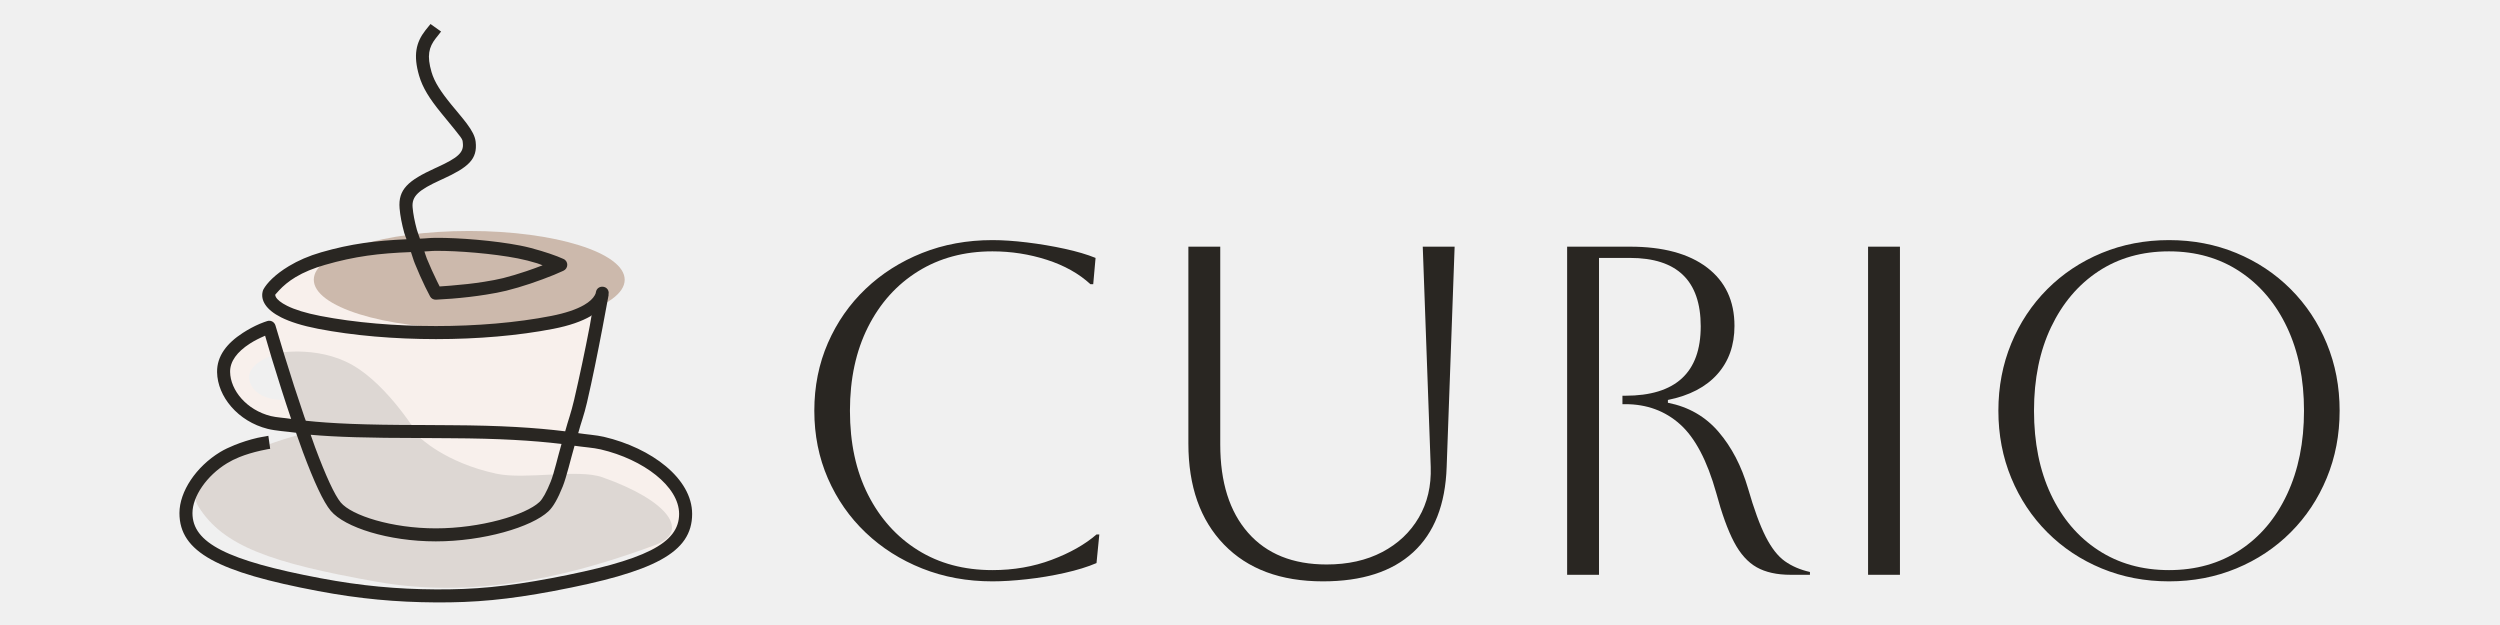
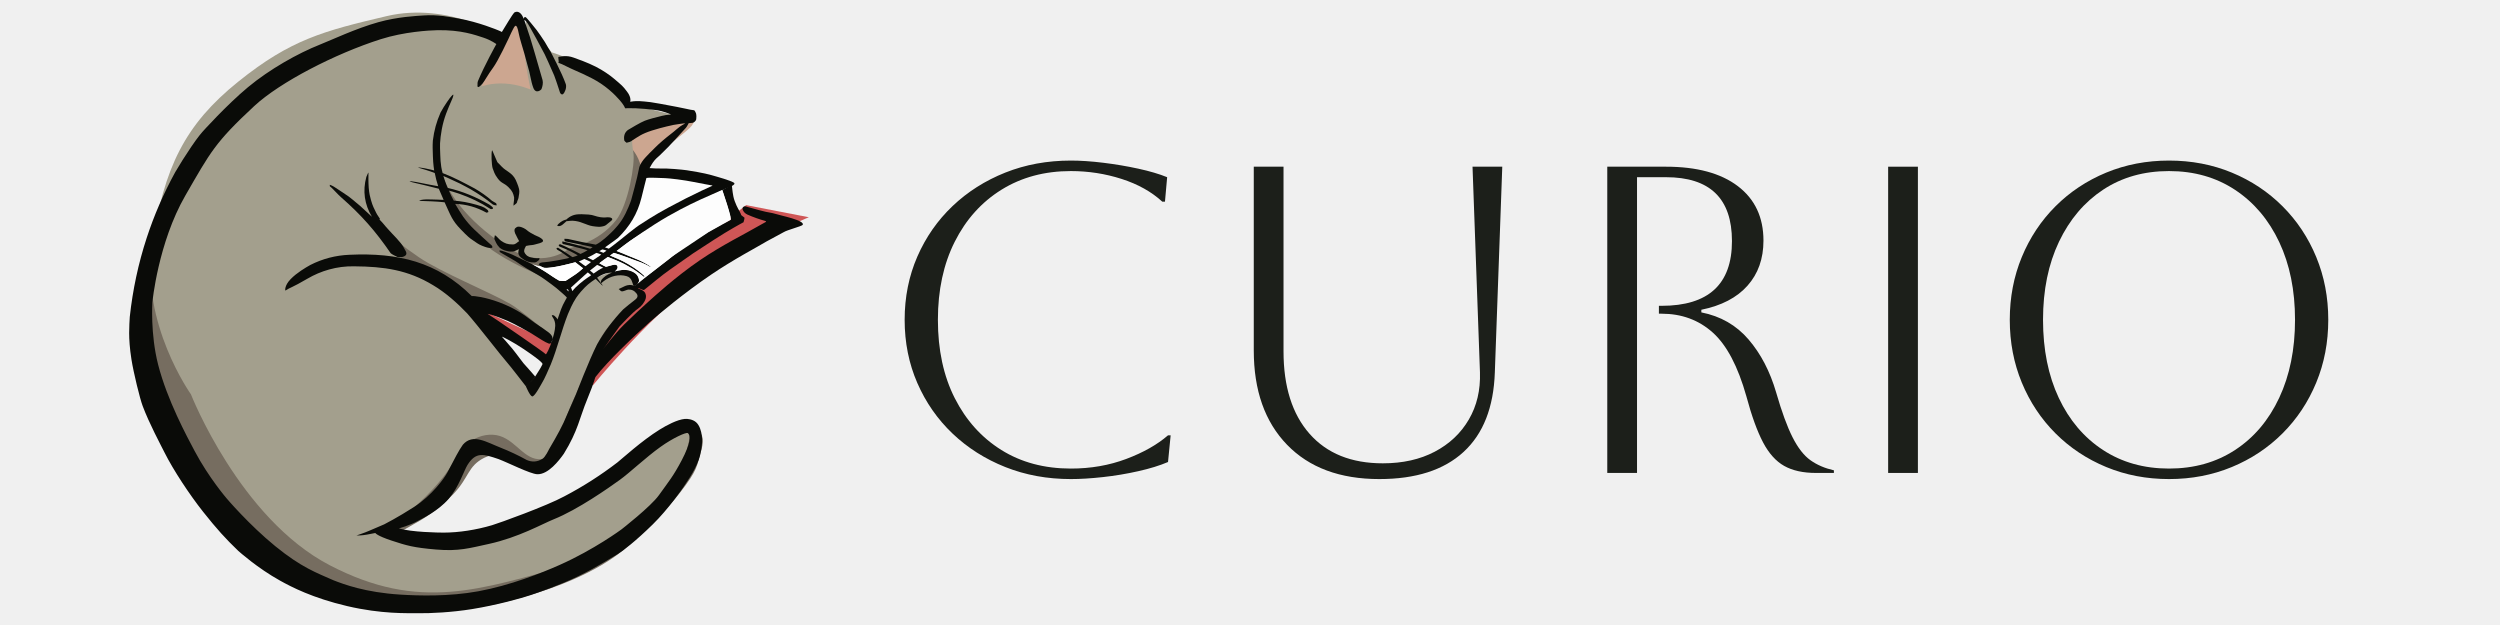
- <svg xmlns="http://www.w3.org/2000/svg" height="100%" stroke-miterlimit="10" style="fill-rule:nonzero;clip-rule:evenodd;stroke-linecap:round;stroke-linejoin:round;" version="1.1" viewBox="0 0 384 96" width="100%" xml:space="preserve">
+ <svg xmlns="http://www.w3.org/2000/svg" height="100%" stroke-miterlimit="10" style="fill-rule:nonzero;clip-rule:evenodd;stroke-linecap:round;stroke-linejoin:round;" version="1.1" viewBox="0 0 4000 1000" width="100%" xml:space="preserve">
  <defs />
  <g id="Layer-1">
-     <path d="M40.935 50.962C40.935 50.962 36.944 51.721 35.492 53.997C34.041 56.272 33.772 57.907 35.128 60.065C36.483 62.224 38.966 63.791 41.457 64.933C43.948 66.074 45.091 64.631 45.091 64.631L44.193 61.428C44.193 61.428 39.441 61.848 38.373 58.661C37.454 55.92 42.043 54.509 42.043 54.509L40.935 50.962Z" fill="#f8f0ec" fill-rule="nonzero" opacity="1" stroke="none" />
-     <path d="M41.649 45.193C40.123 51.489 48.199 68.756 48.199 68.756L82.69 78.208C82.69 78.208 96.726 85.622 101.664 84.293C106.601 82.964 105.274 77.058 102.441 72.891C99.607 68.724 88.245 66.213 88.245 66.213L92.042 48.644L52.455 39.428C52.455 39.428 43.175 38.897 41.649 45.193Z" fill="#f8f0ec" fill-rule="nonzero" opacity="1" stroke="none" />
-     <path d="M48.199 42.966C48.199 38.83 58.889 35.478 72.076 35.478C85.263 35.478 95.953 38.83 95.953 42.966C95.953 47.102 85.263 50.455 72.076 50.455C58.889 50.455 48.199 47.102 48.199 42.966Z" fill="#ccb9ac" fill-rule="nonzero" opacity="1" stroke="none" />
-     <path d="M41.954 54.322L46.54 66.599C46.54 66.599 26.698 71.775 30.485 77.818C34.273 83.862 41.554 86.465 57.908 89.366C74.263 92.268 89.718 87.745 100.622 83.723C106.035 81.727 102.833 76.931 92.512 73.302C88.757 71.982 80.712 73.719 76.258 72.763C68.292 71.054 64.406 67.12 64.406 67.12C64.406 67.12 59.759 59.275 54.146 56.076C48.533 52.877 41.954 54.322 41.954 54.322Z" fill="#ddd7d3" fill-rule="nonzero" opacity="1" stroke="none" />
-     <path d="M66.125 3.688C66.001 3.864 65.378 4.612 65.344 4.656C63.884 6.531 63.46 8.486 64.375 11.625C64.913 13.471 65.966 15.154 67.781 17.375C71.271 21.645 71.009 21.244 71.094 22C71.254 23.437 70.31 24.243 67.156 25.688C66.988 25.765 66.982 25.766 66.812 25.844C62.71 27.724 61.133 29.076 61.375 32C61.471 33.156 61.722 34.415 62.094 35.781C62.178 36.09 62.341 36.434 62.438 36.75C57.686 36.966 53.929 37.427 49.344 38.75C47.43 39.302 45.777 40.031 44.375 40.875C42.23 42.166 40.996 43.494 40.469 44.438C40.398 44.585 40.371 44.67 40.344 44.781C40.019 46.106 40.829 47.568 43.188 48.75C44.547 49.431 46.412 50.028 48.844 50.5C59.736 52.614 74.217 52.62 85.031 50.5C87.46 50.024 89.338 49.361 90.719 48.562C90.798 48.517 90.8 48.453 90.875 48.406C90.745 49.117 90.675 49.604 90.594 50.031C89.853 53.908 89.028 57.791 88.188 61.406C87.703 63.488 87.284 64.51 86.812 66.25C82.221 65.685 76.939 65.348 69.219 65.312C67.971 65.307 66.989 65.283 64.75 65.281C55.727 65.275 50.866 65.041 46.969 64.625C46.896 64.414 46.823 64.246 46.75 64.031C45.7 60.961 44.633 57.667 43.625 54.375C43.272 53.222 42.328 50.053 42.312 50C42.156 49.459 41.599 49.142 41.062 49.312C40.814 49.392 40.4 49.526 39.875 49.75C39.004 50.122 38.132 50.596 37.312 51.125C34.833 52.725 33.307 54.702 33.344 57.156C33.4 60.904 36.545 64.73 41.125 65.875C42.341 66.179 44.054 66.278 45.469 66.469C45.825 67.479 46.191 68.525 46.531 69.438C48.242 74.018 49.667 77.107 50.812 78.469C52.939 80.998 59.647 83.156 66.938 83.156C74.244 83.156 81.667 80.965 84.25 78.531C84.994 77.83 85.699 76.563 86.438 74.719C87.013 73.281 87.649 70.549 88.25 68.469C89.549 68.666 91.13 68.761 92.281 69.031C98.82 70.564 104.312 74.709 104.312 78.938C104.312 83.456 99.172 86.071 84.656 88.812C77.788 90.11 72.804 90.569 66.938 90.531C60.987 90.493 55.508 90.001 49.219 88.812C34.818 86.092 29.562 83.371 29.562 78.812C29.562 76.26 31.745 73.057 34.875 71.156C35.431 70.819 36.055 70.499 36.75 70.219C37.785 69.801 38.912 69.474 40.031 69.219C40.423 69.129 40.769 69.058 41.094 69C41.286 68.966 41.434 68.947 41.5 68.938L41.219 66.938C41.129 66.95 40.967 66.993 40.75 67.031C40.394 67.095 39.987 67.153 39.562 67.25C38.347 67.528 37.144 67.913 36 68.375C35.21 68.694 34.467 69.04 33.812 69.438C30.13 71.674 27.562 75.49 27.562 78.812C27.562 84.802 33.496 87.882 48.844 90.781C55.256 91.993 60.871 92.492 66.938 92.531C72.934 92.57 78.037 92.102 85.031 90.781C100.508 87.858 106.312 84.898 106.312 78.938C106.312 73.511 100.088 68.813 92.75 67.094C91.615 66.828 90.074 66.729 88.812 66.531C89.268 64.836 89.691 63.843 90.156 61.844C91.003 58.2 91.786 54.307 92.531 50.406C92.792 49.041 93.489 45.285 93.5 45.219L93.438 45.219C93.442 45.167 93.5 45.078 93.5 45.031C93.5 43.806 91.737 43.667 91.531 44.875C91.531 44.877 91.501 45.023 91.5 45.031C91.5 45.029 91.469 45.158 91.344 45.375C91.075 45.841 90.579 46.346 89.719 46.844C88.545 47.523 86.881 48.095 84.656 48.531C74.096 50.602 59.859 50.596 49.219 48.531C46.954 48.092 45.273 47.56 44.094 46.969C43.151 46.496 42.597 46.034 42.375 45.625C42.28 45.45 42.27 45.352 42.281 45.281C42.282 45.275 42.28 45.255 42.281 45.25C42.336 45.168 42.54 44.955 42.875 44.594C43.505 43.914 44.328 43.211 45.406 42.562C46.658 41.809 48.159 41.192 49.906 40.688C54.516 39.357 58.199 38.907 63.125 38.719C63.338 39.307 63.474 39.867 63.719 40.469C64.23 41.725 64.765 42.941 65.312 44.062C65.504 44.455 66.024 45.46 66.062 45.531C66.244 45.866 66.588 46.047 66.969 46.031C67.093 46.026 68.774 45.926 69.406 45.875C71.214 45.729 72.994 45.524 74.688 45.25C75.795 45.071 76.828 44.887 77.75 44.656C78.961 44.354 80.199 43.987 81.469 43.562C82.734 43.14 83.968 42.672 85.094 42.219C85.488 42.06 86.46 41.626 86.531 41.594C87.316 41.242 87.344 40.14 86.562 39.781C86.513 39.759 85.859 39.479 85.594 39.375C84.841 39.08 83.997 38.806 83.094 38.531C82.048 38.213 80.981 37.928 79.906 37.719C75.99 36.954 70.501 36.511 66.938 36.531C65.937 36.537 65.382 36.636 64.5 36.656C64.356 36.204 64.15 35.717 64.031 35.281C63.69 34.025 63.46 32.867 63.375 31.844C63.232 30.117 64.3 29.194 67.656 27.656C67.825 27.579 67.831 27.577 68 27.5C71.939 25.696 73.362 24.465 73.062 21.781C72.968 20.933 72.514 20.072 71.688 18.969C71.388 18.569 71.053 18.151 70.562 17.562C70.431 17.404 69.527 16.318 69.344 16.094C67.686 14.066 66.725 12.584 66.281 11.062C65.552 8.562 65.86 7.259 66.938 5.875C66.933 5.881 67.579 5.088 67.75 4.844L66.125 3.688ZM66.938 38.531C70.376 38.512 75.754 38.95 79.531 39.688C80.535 39.883 81.517 40.138 82.5 40.438C82.808 40.531 83.052 40.652 83.344 40.75C82.532 41.061 81.718 41.364 80.844 41.656C79.621 42.065 78.439 42.429 77.281 42.719C76.419 42.934 75.43 43.111 74.375 43.281C72.74 43.546 70.978 43.733 69.219 43.875C68.769 43.911 68.071 43.968 67.531 44C67.369 43.683 67.234 43.411 67.125 43.188C66.596 42.105 66.056 40.93 65.562 39.719C65.407 39.338 65.329 39 65.188 38.625C65.845 38.613 66.213 38.535 66.938 38.531ZM40.719 51.562C41.001 52.514 41.447 54.08 41.719 54.969C42.697 58.161 43.699 61.347 44.719 64.344C43.759 64.189 42.452 64.121 41.594 63.906C37.877 62.977 35.386 59.949 35.344 57.125C35.319 55.51 36.415 54.046 38.375 52.781C39.091 52.319 39.882 51.925 40.656 51.594C40.686 51.581 40.69 51.575 40.719 51.562ZM47.719 66.781C51.598 67.122 56.434 67.276 64.75 67.281C66.987 67.283 67.974 67.307 69.219 67.312C76.692 67.347 81.809 67.662 86.25 68.188C85.695 70.086 85.117 72.66 84.594 73.969C83.957 75.561 83.349 76.648 82.875 77.094C80.721 79.124 73.78 81.156 66.938 81.156C60.18 81.156 54.02 79.181 52.344 77.188C51.403 76.069 50.03 73.068 48.406 68.719C48.184 68.124 47.948 67.421 47.719 66.781Z" fill="#292622" fill-rule="nonzero" opacity="1" stroke="none" />
-     <g opacity="1">
-       <path d="M168.855 82.096L168.423 86.488C167.079 87.064 165.447 87.568 163.527 88C161.607 88.432 159.663 88.756 157.695 88.972C155.727 89.188 153.975 89.296 152.439 89.296C148.551 89.296 144.951 88.636 141.639 87.316C138.327 85.996 135.435 84.16 132.963 81.808C130.491 79.456 128.559 76.684 127.167 73.492C125.775 70.3 125.079 66.832 125.079 63.088C125.079 59.344 125.775 55.876 127.167 52.684C128.559 49.492 130.491 46.72 132.963 44.368C135.435 42.016 138.327 40.18 141.639 38.86C144.951 37.54 148.551 36.88 152.439 36.88C154.023 36.88 155.799 37 157.767 37.24C159.735 37.48 161.655 37.804 163.527 38.212C165.399 38.62 166.983 39.088 168.279 39.616L167.919 43.648L167.487 43.648C165.711 42.016 163.479 40.768 160.791 39.904C158.103 39.04 155.319 38.608 152.439 38.608C148.119 38.608 144.315 39.628 141.027 41.668C137.739 43.708 135.171 46.564 133.323 50.236C131.475 53.908 130.551 58.192 130.551 63.088C130.551 68.032 131.475 72.328 133.323 75.976C135.171 79.624 137.727 82.468 140.991 84.508C144.255 86.548 148.071 87.568 152.439 87.568C155.703 87.568 158.739 87.04 161.547 85.984C164.355 84.928 166.647 83.632 168.423 82.096L168.855 82.096Z" fill="#292622" fill-rule="nonzero" opacity="1" stroke="none" />
-       <path d="M182.535 37.888L187.431 37.888L187.431 68.272C187.431 74.08 188.859 78.604 191.715 81.844C194.571 85.084 198.591 86.704 203.775 86.704C207.039 86.704 209.883 86.068 212.307 84.796C214.731 83.524 216.603 81.76 217.923 79.504C219.243 77.248 219.855 74.656 219.759 71.728L218.535 37.888L223.431 37.888L222.207 71.728C222.015 77.488 220.299 81.856 217.059 84.832C213.819 87.808 209.199 89.296 203.199 89.296C196.719 89.296 191.655 87.412 188.007 83.644C184.359 79.876 182.535 74.704 182.535 68.128L182.535 37.888Z" fill="#292622" fill-rule="nonzero" opacity="1" stroke="none" />
-       <path d="M240.711 37.888L250.359 37.888C255.447 37.888 259.395 38.956 262.203 41.092C265.011 43.228 266.415 46.216 266.415 50.056C266.415 53.032 265.539 55.504 263.787 57.472C262.035 59.44 259.503 60.76 256.191 61.432L256.191 61.864C259.359 62.488 261.951 63.976 263.967 66.328C265.983 68.68 267.495 71.584 268.503 75.04C269.415 78.208 270.315 80.668 271.203 82.42C272.091 84.172 273.075 85.432 274.155 86.2C275.235 86.968 276.519 87.52 278.007 87.856L278.007 88.288L275.055 88.288C272.943 88.288 271.203 87.904 269.835 87.136C268.467 86.368 267.303 85.072 266.343 83.248C265.383 81.424 264.471 78.904 263.607 75.688C262.215 70.744 260.367 67.24 258.063 65.176C255.759 63.112 252.951 62.08 249.639 62.08L249.207 62.08L249.207 60.784L249.639 60.784C257.367 60.784 261.231 57.232 261.231 50.128C261.231 43.12 257.607 39.616 250.359 39.616L245.607 39.616L245.607 88.288L240.711 88.288L240.711 37.888Z" fill="#292622" fill-rule="nonzero" opacity="1" stroke="none" />
-       <path d="M286.935 88.288L286.935 37.888L291.831 37.888L291.831 88.288L286.935 88.288Z" fill="#292622" fill-rule="nonzero" opacity="1" stroke="none" />
-       <path d="M306.951 63.088C306.951 59.392 307.611 55.948 308.931 52.756C310.251 49.564 312.099 46.78 314.475 44.404C316.851 42.028 319.635 40.18 322.827 38.86C326.019 37.54 329.463 36.88 333.159 36.88C336.855 36.88 340.299 37.54 343.491 38.86C346.683 40.18 349.467 42.028 351.843 44.404C354.219 46.78 356.067 49.564 357.387 52.756C358.707 55.948 359.367 59.392 359.367 63.088C359.367 66.784 358.707 70.228 357.387 73.42C356.067 76.612 354.219 79.396 351.843 81.772C349.467 84.148 346.683 85.996 343.491 87.316C340.299 88.636 336.855 89.296 333.159 89.296C329.463 89.296 326.019 88.636 322.827 87.316C319.635 85.996 316.851 84.148 314.475 81.772C312.099 79.396 310.251 76.612 308.931 73.42C307.611 70.228 306.951 66.784 306.951 63.088ZM312.423 63.088C312.423 67.984 313.287 72.268 315.015 75.94C316.743 79.612 319.167 82.468 322.287 84.508C325.407 86.548 329.031 87.568 333.159 87.568C337.287 87.568 340.911 86.548 344.031 84.508C347.151 82.468 349.575 79.6 351.303 75.904C353.031 72.208 353.895 67.936 353.895 63.088C353.895 58.24 353.031 53.98 351.303 50.308C349.575 46.636 347.151 43.768 344.031 41.704C340.911 39.64 337.287 38.608 333.159 38.608C329.031 38.608 325.419 39.628 322.323 41.668C319.227 43.708 316.803 46.564 315.051 50.236C313.299 53.908 312.423 58.192 312.423 63.088Z" fill="#292622" fill-rule="nonzero" opacity="1" stroke="none" />
+     <g fill="#1c1f1a" opacity="1" stroke="none">
+       <path d="M1873.04 696.515L1868.84 739.215C1855.78 744.815 1839.91 749.715 1821.24 753.915C1802.58 758.115 1783.68 761.265 1764.54 763.365C1745.41 765.465 1728.38 766.515 1713.44 766.515C1675.64 766.515 1640.64 760.098 1608.44 747.265C1576.24 734.431 1548.13 716.581 1524.09 693.715C1500.06 670.848 1481.28 643.898 1467.74 612.865C1454.21 581.831 1447.44 548.115 1447.44 511.715C1447.44 475.315 1454.21 441.598 1467.74 410.565C1481.28 379.531 1500.06 352.581 1524.09 329.715C1548.13 306.848 1576.24 288.998 1608.44 276.165C1640.64 263.331 1675.64 256.915 1713.44 256.915C1728.84 256.915 1746.11 258.081 1765.24 260.415C1784.38 262.748 1803.04 265.898 1821.24 269.865C1839.44 273.831 1854.84 278.381 1867.44 283.515L1863.94 322.715L1859.74 322.715C1842.48 306.848 1820.78 294.715 1794.64 286.315C1768.51 277.915 1741.44 273.715 1713.44 273.715C1671.44 273.715 1634.46 283.631 1602.49 303.465C1570.53 323.298 1545.56 351.065 1527.59 386.765C1509.63 422.465 1500.64 464.115 1500.64 511.715C1500.64 559.781 1509.63 601.548 1527.59 637.015C1545.56 672.481 1570.41 700.131 1602.14 719.965C1633.88 739.798 1670.98 749.715 1713.44 749.715C1745.18 749.715 1774.69 744.581 1801.99 734.315C1829.29 724.048 1851.58 711.448 1868.84 696.515L1873.04 696.515Z" />
+       <path d="M2006.04 266.715L2053.64 266.715L2053.64 562.115C2053.64 618.581 2067.53 662.565 2095.29 694.065C2123.06 725.565 2162.14 741.315 2212.54 741.315C2244.28 741.315 2271.93 735.131 2295.49 722.765C2319.06 710.398 2337.26 693.248 2350.09 671.315C2362.93 649.381 2368.88 624.181 2367.94 595.715L2356.04 266.715L2403.64 266.715L2391.74 595.715C2389.88 651.715 2373.19 694.181 2341.69 723.115C2310.19 752.048 2265.28 766.515 2206.94 766.515C2143.94 766.515 2094.71 748.198 2059.24 711.565C2023.78 674.931 2006.04 624.648 2006.04 560.715L2006.04 266.715Z" />
+       <path d="M2571.64 266.715L2665.44 266.715C2714.91 266.715 2753.29 277.098 2780.59 297.865C2807.89 318.631 2821.54 347.681 2821.54 385.015C2821.54 413.948 2813.03 437.981 2795.99 457.115C2778.96 476.248 2754.34 489.081 2722.14 495.615L2722.14 499.815C2752.94 505.881 2778.14 520.348 2797.74 543.215C2817.34 566.081 2832.04 594.315 2841.84 627.915C2850.71 658.715 2859.46 682.631 2868.09 699.665C2876.73 716.698 2886.29 728.948 2896.79 736.415C2907.29 743.881 2919.78 749.248 2934.24 752.515L2934.24 756.715L2905.54 756.715C2885.01 756.715 2868.09 752.981 2854.79 745.515C2841.49 738.048 2830.18 725.448 2820.84 707.715C2811.51 689.981 2802.64 665.481 2794.24 634.215C2780.71 586.148 2762.74 552.081 2740.34 532.015C2717.94 511.948 2690.64 501.915 2658.44 501.915L2654.24 501.915L2654.24 489.315L2658.44 489.315C2733.58 489.315 2771.14 454.781 2771.14 385.715C2771.14 317.581 2735.91 283.515 2665.44 283.515L2619.24 283.515L2619.24 756.715L2571.64 756.715L2571.64 266.715Z" />
+       <path d="M3021.04 756.715L3021.04 266.715L3068.64 266.715L3068.64 756.715L3021.04 756.715Z" />
+       <path d="M3215.64 511.715C3215.64 475.781 3222.06 442.298 3234.89 411.265C3247.73 380.231 3265.69 353.165 3288.79 330.065C3311.89 306.965 3338.96 288.998 3369.99 276.165C3401.03 263.331 3434.51 256.915 3470.44 256.915C3506.38 256.915 3539.86 263.331 3570.89 276.165C3601.93 288.998 3628.99 306.965 3652.09 330.065C3675.19 353.165 3693.16 380.231 3705.99 411.265C3718.83 442.298 3725.24 475.781 3725.24 511.715C3725.24 547.648 3718.83 581.131 3705.99 612.165C3693.16 643.198 3675.19 670.265 3652.09 693.365C3628.99 716.465 3601.93 734.431 3570.89 747.265C3539.86 760.098 3506.38 766.515 3470.44 766.515C3434.51 766.515 3401.03 760.098 3369.99 747.265C3338.96 734.431 3311.89 716.465 3288.79 693.365C3265.69 670.265 3247.73 643.198 3234.89 612.165C3222.06 581.131 3215.64 547.648 3215.64 511.715ZM3268.84 511.715C3268.84 559.315 3277.24 600.965 3294.04 636.665C3310.84 672.365 3334.41 700.131 3364.74 719.965C3395.08 739.798 3430.31 749.715 3470.44 749.715C3510.58 749.715 3545.81 739.798 3576.14 719.965C3606.48 700.131 3630.04 672.248 3646.84 636.315C3663.64 600.381 3672.04 558.848 3672.04 511.715C3672.04 464.581 3663.64 423.165 3646.84 387.465C3630.04 351.765 3606.48 323.881 3576.14 303.815C3545.81 283.748 3510.58 273.715 3470.44 273.715C3430.31 273.715 3395.19 283.631 3365.09 303.465C3334.99 323.298 3311.43 351.065 3294.39 386.765C3277.36 422.465 3268.84 464.115 3268.84 511.715Z" />
    </g>
+     <path d="M1193.89 328.189L1294.17 347.614C1294.17 347.614 1191.3 389.114 1110.57 453.061C1029.83 517.007 948.712 616.472 948.712 616.472L871.975 572.287L768.247 494.798L883.57 548.3L1070 423.751L1193.89 328.189Z" fill="#cf5656" fill-rule="nonzero" opacity="1" stroke="none" />
+     <path d="M837.583 33.897L851.238 146.096L761.53 143.058C761.53 143.058 797.844 69.595 817.193 43.163C836.542 16.732 837.583 33.897 837.583 33.897Z" fill="#cca690" fill-rule="nonzero" opacity="1" stroke="none" />
+     <path d="M1106.6 201.379C1100.75 209.267 1070.83 230.318 1055.87 243.995C1034.28 263.736 1027.03 275.855 1027.03 275.855L1001.29 220.19L1041.64 202.432L1091.97 189.167C1091.97 189.167 1120.89 182.107 1106.6 201.379Z" fill="#cca690" fill-rule="nonzero" opacity="1" stroke="none" />
+     <path d="M240.601 403.235C240.601 403.235 245.345 540.109 342.876 671.418C440.407 802.728 465.458 908.571 648.977 932.829C741.458 945.054 789.404 941.156 894.748 902.416C1000.09 863.676 1070.35 777.868 1070.35 777.868L1103.95 683.491C1103.95 683.491 1110.12 682.503 1117.31 690.113C1119.75 692.695 1129.06 696.607 1121.76 721.398C1114.46 746.189 1117.35 750.617 1087.25 789.205C1057.16 827.793 1004.96 873.255 1004.96 873.255C1004.96 873.255 964.617 915.418 861.171 947.937C765.937 977.874 702.19 983.664 612.445 972.141C527.702 961.261 439.489 942.159 363.794 851.29C288.099 760.422 253.478 675.943 253.478 675.943C253.478 675.943 220.068 602.933 219.698 534.924C219.329 466.914 240.601 403.235 240.601 403.235Z" fill="#766d60" fill-rule="nonzero" opacity="1" stroke="none" />
+     <path d="M628.554 857.855L672.099 832.896C672.099 832.896 699.047 817.761 724.968 790.905C750.888 764.049 747.966 745.841 775.039 732.335C802.111 718.829 830.652 742.317 855.173 743.762C879.695 745.208 880.977 728.291 880.977 728.291C880.977 728.291 828.21 696.373 794.606 690.449C761.002 684.525 758.578 689.169 736.622 717.777C717.515 742.674 721.57 749.651 686.679 786.154C651.788 822.657 606.998 850.608 606.998 850.608L628.554 857.855Z" fill="#766d60" fill-rule="nonzero" opacity="1" stroke="none" />
+     <path d="M1011.73 497.826C1011.73 497.826 986.117 521.63 964.617 558.698C943.117 595.766 943.825 606.258 925.728 646.097C907.63 685.936 893.619 714.355 893.619 714.355C893.619 714.355 893.763 693.919 912.326 646.115C930.889 598.311 938.785 559.684 966.48 526.839C994.176 493.994 1011.73 497.826 1011.73 497.826Z" fill="#766d60" fill-rule="nonzero" opacity="1" stroke="none" />
+     <path d="M599.939 349.544C599.939 349.544 595.871 377.871 640.93 414.921C656.215 427.489 682.301 432.015 699.912 442.788C734.217 463.772 757.91 486.725 757.91 486.725C757.91 486.725 784.239 483.029 813.259 495.162C842.28 507.296 882.637 540.506 882.637 540.506C882.637 540.506 866.8 515.362 831.891 490.987C796.982 466.612 776.216 466.041 731.535 442.484C686.853 418.927 686.769 418.813 653.165 396.759C619.561 374.704 599.939 349.544 599.939 349.544Z" fill="#766d60" fill-rule="nonzero" opacity="1" stroke="none" />
+     <path d="M702.562 276.113C702.562 276.113 705.375 301.476 724.968 332.031C744.56 362.586 788.604 403.235 788.604 403.235C788.604 403.235 825.925 428.193 849.184 438.732C872.443 449.272 881.639 445.393 881.639 445.393L840.248 420.301C840.248 420.301 856.696 430.566 888.139 423.842C919.582 417.117 944.457 407.455 973.133 384.385C992.475 368.825 1008.26 350.356 1016.7 327.762C1025.71 303.64 1027.95 298.036 1026.71 275.855C1025.47 253.674 1011.73 239.038 1011.73 239.038C1011.73 239.038 1000.01 327.075 963.271 365.774C926.532 404.474 908.56 390.467 861.171 385.25C813.783 380.034 773.716 344.909 773.716 344.909L702.562 276.113Z" fill="#766d60" fill-rule="nonzero" opacity="1" stroke="none" />
+     <path d="M882.637 83.684C882.637 83.684 917.443 94.138 947.383 113.802C977.322 133.465 1002.4 165.259 1002.4 165.259L1080.66 184.752L1011.29 210.356C1011.29 210.356 1010.13 225.83 1013.34 243.902C1016.55 261.973 1005.07 327.449 985.992 351.974C957.411 388.717 912.326 396.759 912.326 396.759C912.326 396.759 873.074 430.119 822.55 401.59C772.025 373.061 720.735 324.898 705.06 273.06C704.913 272.575 719.78 339.299 761.53 379.291C805.972 421.859 882.637 447.454 882.637 447.454L912.326 477.05L893.619 522.532L885.787 541.75L860.959 519.883C860.959 519.883 829.202 493.686 817.193 486.725C782.699 466.733 706.258 436.077 670.188 411.578C617.708 375.934 599.844 351.974 599.844 351.974C599.844 351.974 627.161 400.35 640.93 411.578C650.158 419.105 670.914 426.993 689.742 439.087C721.079 459.215 723.532 455.145 752.037 484.036C780.542 512.927 803.762 554.65 803.762 554.65C803.762 554.65 836.46 596.219 849.184 603.36C861.908 610.502 868.089 587.579 868.089 587.579C868.089 587.579 893.04 526.346 908.481 495.162C923.923 463.978 920.484 472.465 929.854 462.842C939.224 453.219 951.575 445.543 951.575 445.543C951.575 445.543 977.46 433.639 980.44 435.36C988.148 439.813 987.081 439.087 987.081 439.087C987.081 439.087 999.574 438.298 1004.84 441.331C1012.3 445.636 1016.46 456.53 1018.02 460.63C1018.65 462.273 1029.55 466.734 1021.61 484.036C1014.68 499.117 988.407 499.268 967.412 530.765C946.416 562.262 954.212 562.258 929.854 612.713C899.606 675.37 894.748 703.689 894.748 703.689C894.748 703.689 887.707 736.705 861.171 734.679C834.635 732.654 821.013 697.137 788.604 695.587C756.195 694.037 735.348 720.694 731.535 728.479C700.742 791.334 613.587 851.075 613.587 851.075C613.587 851.075 687.939 875.92 775.039 857.986C888.981 834.525 957.63 772.316 1053.24 699.667C1089.14 672.384 1103.5 678.936 1103.92 689.329C1105.36 725.104 1055.81 864.655 912.326 903.692C768.843 942.728 671.989 979.458 527.702 904.444C383.414 829.43 305.486 630.911 305.486 630.911C305.486 630.911 224.604 517.396 243.448 392.399C262.292 267.403 296.36 198.961 380.862 130.924C465.363 62.888 518.31 49.433 618.589 25.803C718.868 2.173 807.473 60.431 807.473 60.431L770.497 138.291C770.497 138.291 784.963 132.52 807.473 133.66C829.983 134.8 849.184 143.442 849.184 143.442C849.184 143.442 841.318 110.959 839.43 83.684C837.542 56.409 841.634 34.343 841.634 34.343L882.637 83.684Z" fill="#a39f8d" fill-rule="nonzero" opacity="1" stroke="none" />
+     <path d="M880.942 82.691C880.942 82.691 899.152 116.718 905.389 134.9C906.865 140.393 903.797 147.991 900.971 150.464C899.108 152.094 897.119 150.399 896.08 148.368C895.615 147.125 892.61 138.114 891.655 134.85C891.809 134.695 888.468 125.878 886.754 120.884C881.97 109.339 871.538 86.959 871.538 86.959L858.079 61.806C858.079 61.806 851.961 50.677 848.831 45.161C848.435 44.685 843.483 35.24 839.486 31.919C839.333 32.152 839.174 32.385 839.021 32.618C841.978 41.583 848.086 59.808 848.086 59.808C848.086 59.808 861.638 104.727 868.093 128.127C869.263 132.586 868.058 138.542 866.27 142.778C865.184 144.175 857.217 150.935 853.22 140.27C849.224 129.604 848.459 118.257 844.239 105.083C839.032 85.339 838.824 85.253 834.331 70.098C829.837 54.943 831.494 58.726 828.635 47.428C827.079 41.28 825.381 40.152 823.63 42.153C821.52 44.109 813.635 61.854 813.635 61.854C813.635 61.854 796.965 97.54 788.948 108.278C780.54 119.539 775.599 129.514 771.831 133.88C762.362 144.855 764.028 135.791 764.028 135.791C764.028 135.791 763.795 131.722 764.726 129.736C774.834 105.25 794.168 70.532 794.168 70.532C794.168 70.532 785.766 64.221 773.105 60.114C760.443 56.007 737.946 47.619 699.882 48.307C686.931 48.542 646.518 50.801 608.993 62.773C536.224 85.99 447.899 131.493 406.641 169.814C344.107 227.896 336.907 242.954 296.574 312.842C252.96 388.417 243.82 483.555 243.82 483.555C243.82 483.555 240.37 534.06 253.004 583.4C267.6 640.406 299.269 698.689 311.381 721.555C333.976 764.214 362.664 797.481 362.664 797.481C362.664 797.481 398.345 839.597 440.441 873.892C482.537 908.186 506.903 916.603 533.477 928.402C550.366 934.983 584.463 947.866 640.554 951.369C670.374 953.231 718.431 954.618 765.232 946.061C816.651 936.659 866.791 916.618 895.164 904.017C950.844 879.289 994.432 846.964 994.432 846.964C994.432 846.964 1041.21 810.587 1054.24 792.324C1070.08 770.135 1077.17 762.224 1090.91 736.077C1104.65 709.931 1105.7 696.927 1100.44 692.912C1097.71 691.383 1077.03 700.528 1056.82 715.007C1032.75 732.249 1007.71 756.26 991.663 767.814C974.162 780.411 924.667 815.341 885.846 830.909C867.858 838.123 829.748 859.887 782.316 870.247C750.91 877.106 734.005 882.311 697.759 879.251C661.513 876.191 650.407 872.819 626.593 864.968C602.667 857.08 600.524 852.791 600.524 852.791C600.524 852.791 592.506 854.337 587.045 855.375C579.759 856.759 571.206 856.941 570.261 856.811C570.231 856.646 581.665 853.263 591.812 848.765C601.752 844.36 614.775 838.924 614.775 838.924C614.775 838.924 636.234 828.03 662.41 811.179C691.114 792.699 710.964 765.209 715.959 755.661C727.649 733.31 734.303 720.254 740.628 711.488C756.619 693.024 778.314 707.41 801.291 716.404C815.563 722.064 829.379 728.585 842.747 735.968C851.415 739.759 859.8 739.135 867.9 734.104C872.418 731.608 878.38 718.901 878.38 718.901C878.38 718.901 894.897 691.253 901.67 676.306C909.332 658.913 921.377 631.389 921.377 631.389C921.377 631.389 942.464 576.079 955.236 551.28C966.83 530.841 980.725 512.13 996.925 495.152C1002.53 490.317 1008.28 485.659 1014.16 481.178C1018.89 477.74 1021.95 474.577 1018.62 469.789C1014.97 465.089 1011.11 463.098 1005.32 463.33C1003.19 463.415 998.69 465.923 995.704 466.195C992.718 466.466 991.192 462.872 989.874 462.467C991.486 461.548 993.707 460.54 995.941 459.636C997.862 458.858 999.451 457.591 1003.43 456.513C1008.81 455.053 1013.07 456.797 1013.07 456.797C1013.07 456.797 1014.82 458.23 1017.96 455.668C1021.1 453.106 1023.62 450.515 1027.2 447.641C1027.78 447.105 1050.49 429.94 1050.49 429.94L1069.59 415.268L1090.08 398.732L1112.44 384.293L1134.33 370.319L1153.9 359.373C1153.9 359.373 1167.64 352.413 1169.11 351.678C1171.02 350.157 1155.63 304.21 1155.63 304.21L1170.85 295.543C1171.15 296.725 1171.68 305.634 1173.33 313.964C1175.47 324.852 1182.08 335.92 1182.08 335.92C1182.08 335.92 1185.12 341.152 1185.95 344.051C1186.37 344.954 1190.86 347.654 1191.1 348.199C1191.52 349.175 1190.07 354.189 1189.63 355.612C1186.42 357.172 1164.93 369.04 1143.92 382.618C1130.04 391.593 1108.81 405.486 1108.81 405.486C1108.81 405.486 1083.63 423.109 1071.68 431.537C1057.99 441.181 1045.25 452.156 1030.73 463.764C1029.25 465.171 1021.99 459.835 1020.68 461.382C1021.15 461.837 1027.46 463.517 1030.45 466.406C1033.89 469.735 1033.99 474.471 1033.16 477.517C1031.44 483.684 1026.17 490.148 1020.91 493.763C1013.06 498.696 991.047 522.557 991.047 522.557L965.188 558.482C965.188 558.482 982.638 535 998.754 519.028C1009.6 508.279 1030.28 489.071 1037.4 482.747C1046.8 474.404 1080.2 443.419 1120.01 416.199C1155.21 392.132 1196.98 371.555 1208.86 364.263C1214.4 361.265 1225.16 355.18 1225.16 355.18C1225.16 355.18 1227.18 354.244 1223.77 353.317C1216.13 351.242 1204.84 347.363 1195.82 343.303C1192.13 341.632 1189.57 338.915 1188.13 335.151C1187.64 332.105 1188.96 330.397 1192.09 330.028C1199.68 332.261 1206.77 334.22 1214.92 336.316C1223.07 338.412 1218.82 337.422 1225.16 338.878C1231.51 340.333 1234.1 340.226 1241 342.292C1247.59 344.599 1289.64 352.793 1284.1 359.984C1281.89 362.212 1259.33 368.027 1254.02 371.403C1241.68 378.077 1239.18 379.575 1226.84 386.099C1212.32 394.935 1174.39 414.557 1137.17 439.832C1094.96 468.492 1053.22 503.207 1039.3 515.645C1013.1 539.051 972.675 577.421 952.898 603.058C951.686 604.353 952.395 607.718 939.711 638.441C927.026 669.165 924.974 688.969 902.159 725.953C894.357 737.039 877.092 759.389 859.624 758.772C848.546 758.381 812.556 740.124 797.492 734.488C773.517 726.383 761.49 722.447 747.949 743.964C742.552 752.538 734.144 779.429 717.75 798.296C700.594 818.039 675.42 829.662 669.336 833.083C655.084 841.096 638.997 845.039 638.101 845.412C658.335 851.551 701.961 852.198 709.995 852.183C734.283 852.138 761.88 847.834 787.317 840.306C798.496 836.997 874.468 809.614 902.834 794.192C932.804 778.504 961.217 760.338 988.075 739.694C995.157 734.126 1026.51 705.36 1055.21 687.499C1066.4 680.54 1083.29 671.453 1095.72 670.252C1099.75 669.863 1108.25 670.75 1113.74 675.606C1119.39 680.603 1121.98 689.68 1122.92 697.074C1124.79 711.653 1120.36 729.286 1118.03 735.594C1110.24 756.704 1096.61 774.009 1093.34 779.598C1091.97 781.49 1069.93 813.999 1044.44 838.996C1016.37 866.516 996.79 881.268 988.541 886.419C983.494 889.133 955.796 907.218 925.3 921.954C895.293 936.453 862.551 947.591 849.268 952.096C834.535 957.093 795.308 968.075 755.135 974.578C722.276 979.897 688.401 981.378 669.984 981.155C651.313 980.929 610.78 982.734 555.331 969.711C499.882 956.689 466.275 939.105 448.189 929.063C411.818 908.871 383.248 883.056 381.46 881.624C360.782 861.805 346.739 846.277 325.022 818.911C303.304 791.546 277.122 751.782 263.323 724.183C256.744 711.024 239.017 678.137 228.277 649.623C223.806 637.753 213.733 596.745 210.308 574.985C204.705 539.395 207.031 520.535 207.636 507.029C212.355 463.567 221.361 421.492 234.654 380.804C246.478 344.614 261.693 309.523 280.3 275.53C288.443 261.792 295.089 251.075 305.919 235.005C316.748 218.936 323.619 211.25 323.619 211.25C323.619 211.25 362.131 168.28 396.774 139.518C431.418 110.755 476.458 85.369 512.033 71.279C531.039 63.751 569.299 45.617 605.199 35.553C636.496 26.78 666.173 25.547 677.488 24.731C700.728 23.057 720.729 27.362 733.617 29.599C765.654 35.16 797.099 48.455 797.099 48.455C797.099 48.455 802.809 50.73 802.981 51.157C807.923 43.503 819.457 23.163 823.249 19.742C830.232 16.378 835.369 22.809 837.856 30.056C838.08 29.614 838.695 26.984 840.15 27.275C841.606 27.566 841.075 27.202 844.182 30.529C847.29 33.856 851.611 39.517 852.58 40.584C860.117 48.971 871.039 66.146 871.859 67.319C874.659 72.607 880.942 82.691 880.942 82.691Z" fill="#0a0b08" fill-rule="evenodd" opacity="1" stroke="none" />
+     <path d="M918.234 92.32C925.249 94.935 939.578 99.785 953.343 106.774C964.713 112.547 975.698 120.213 981.861 125.439C995.485 136.992 996.355 137.42 1003.57 147.027C1010.79 156.634 1008.26 162.792 1008.26 162.792L1013.43 162.103C1013.43 162.103 1019.08 161.139 1030.95 162.37C1040.26 163.336 1039.35 163.056 1056.16 166.001C1072.98 168.945 1095.73 173.52 1098.22 174.149C1103.6 175.509 1106.07 175.76 1110.69 176.432C1111.87 177.156 1113.14 180.175 1113.66 181.469C1114.37 184.224 1114.37 188.037 1113.96 190.871C1113.14 193.767 1110.99 195.701 1108.09 196.532C1106.43 196.756 1101.93 197.073 1101.93 197.073C1101.93 197.073 1098.83 203.027 1097.51 204.425C1086.56 216.016 1072.76 232.38 1058.07 246.134C1055.73 248.893 1050.77 252.394 1047.38 256.425C1043.15 261.45 1040.57 266.962 1039.33 268.968C1055.82 270.386 1059.95 268.823 1079.16 270.407C1098.36 271.99 1099.57 272.458 1116.16 275.302C1132.76 278.145 1147.24 282.745 1147.24 282.745C1147.24 282.745 1168.06 288.539 1173.88 292.107C1179.7 295.676 1163.16 300.75 1161.6 301.409C1158.27 302.807 1127.04 318.331 1120.58 321.533C1114.12 324.736 1097.04 333.307 1097.04 333.307C1097.04 333.307 1056.89 355.678 1050.27 359.542C1043.83 363.303 1023.7 374.748 1007.96 385.52C1004.31 388.022 1001.01 390.45 998.163 392.639C991.141 398.04 986.643 401.566 986.643 401.566C986.643 401.566 992.265 403.354 999.506 406.332C1005.92 408.97 1013.53 412.64 1020.63 415.384C1024.99 416.981 1037.3 423.618 1040.86 426.524C1041.17 426.836 1041.14 427.197 1040.83 427.509C1034.3 423.522 1026.9 420.268 1019.61 417.892C1006.23 413.123 995.819 408.376 982.181 404.763C981.378 405.432 977.104 408.271 976.198 408.842C986.572 413.328 995.683 417.143 1005.08 422.458C1009.16 424.77 1011.9 426.86 1016.15 429.334C1020.72 432.437 1026.96 437.278 1030.93 441.163C1031.5 441.805 1031.41 443.466 1030.99 444.067C1023.79 437.905 1016.39 432.457 1008.06 427.906C1007.72 427.731 999.972 423.115 999.632 422.941C988.56 417.291 983.995 416.024 972.48 411.32C970.156 412.717 965.25 416.768 964.337 417.383C962.334 418.762 960.879 419.379 959.155 421.103C962.477 423.311 966.059 424.784 969.571 426.768C970.964 426.497 980.602 423.791 980.816 423.729C985.772 422.35 988.904 423.953 988.14 428.905C987.586 430.866 985.647 433.216 983.873 434.204C992.425 431.889 1000.6 430.247 1009.13 432.869C1017.45 435.827 1021.92 440.468 1022.91 449.308C1022.8 450.099 1021.44 453.219 1019.25 455.232C1016.93 457.37 1013.77 458.339 1013.35 456.66C1011.41 452.234 1011.05 444.27 1002.51 441.818C990.65 438.414 976.618 441.352 965.401 450.267C964.229 451.199 963.018 452.164 961.877 453.243C961.956 453.312 960.915 450.988 961.465 449.711C962.41 447.515 962.785 446.771 965.836 444.077C968.887 441.382 969.555 441.035 973.006 439.043C976.458 437.051 979.642 436.108 979.642 436.108C979.642 436.108 973.583 436.251 968.572 437.678C963.561 439.105 955.971 443.617 955.435 444.372C955.264 444.613 963.691 455.778 963.691 455.778C963.691 455.778 964.682 457.563 964.026 457.035C963.389 456.523 961.732 454.963 961.733 454.973C958.859 452.099 956.07 449.286 953.196 446.412C952.884 446.1 941.589 453.615 935.673 459.9C933.281 462.441 926.302 469.629 921.874 476.422C915.347 486.433 911.108 497.043 908.691 502.557C898.733 527.84 891.493 557.998 881.269 583.02C877.212 592.224 871.835 605.351 866.576 613.847C864.783 616.73 855.16 635.283 851.376 634.239C847.592 633.194 841.333 617.868 841.333 617.868C841.333 617.868 845.051 615.032 848.613 611.548C849.648 610.535 851.629 608.108 852.61 606.995C856.828 602.209 859.12 597.914 859.49 597.368C860.688 595.601 865.363 588.39 867.99 582.688C869.059 580.368 854.22 569.512 838.015 558.568C821.81 547.624 802.436 537.671 803.17 538.911C803.516 539.494 813.269 549.935 819.72 557.912C828.845 569.197 835.711 579.227 837.634 581.251C840.617 584.39 856.348 602.471 856.348 602.471C856.348 602.471 852.057 608.116 848.88 611.29C845.703 614.463 841.284 617.879 841.284 617.879C841.284 617.879 815.509 584.413 810.073 578.437C802.376 569.976 765.446 521.804 747.686 501.658C732.128 485.239 712.419 467.761 693.041 456.386C652.471 431.765 614.529 426.489 566.909 426.112C538.905 425.478 512.964 433.548 491.918 445.887C466.74 460.647 464.102 459.875 456.784 464.859C456.008 465.171 455.059 456.851 464.993 446.623C474.927 436.396 488.603 428.405 496.522 423.948C516.096 414.008 536.901 408.573 558.938 407.645C637.2 404.065 699.577 418.908 754.844 473.727C758.626 473.238 776.143 475.294 799.001 483.768C821.859 492.242 838.685 503.496 848.197 511.051C857.047 518.081 868.095 524.452 874.523 529.562C876.074 530.616 882.784 534.687 884.156 540.478C884.176 540.561 883.781 551.813 877.759 549.608C871.727 547.401 864.305 542.337 850.905 533.941C850.905 533.941 823.643 518.197 812.529 513.498C788.604 503.381 780.237 502.2 780.237 502.2L796.831 513.172C796.831 513.172 872.528 564.902 873.094 566.668C873.704 568.569 879.949 556.112 883.79 543.413C885.305 538.402 888.07 529.004 888.368 521.389C888.571 516.206 886.94 512.048 885.693 509.887C885.381 509.267 882.56 505.14 882.872 504.52C884.135 503.854 886.341 504.236 888.23 506.338C890.081 508.4 890.758 508.4 891.997 511.19C896.618 498.069 898.013 491.892 904.883 479.861C905.195 479.241 907.129 476.376 906.817 475.757C900.542 469.483 896.772 466.719 890.104 460.844C884.412 456.265 882.157 454.817 872.841 447.946C863.525 441.076 857.299 438.267 850.345 433.953C841.397 429.407 824.717 417.843 824.717 417.843L800.277 403.653C800.277 403.653 798.938 401.921 799.156 401.23C799.375 400.54 799.547 400.693 801.152 400.891C802.757 401.089 803.239 401.36 806.511 402.381C811.345 403.89 820.249 407.645 820.249 407.645L850.993 422.53C850.993 422.53 866.618 430.471 878.729 438.855C890.84 447.24 894.964 449.18 894.964 449.18C894.964 449.18 898.479 449.378 899.985 449.463C901.491 449.548 904.737 449.489 904.737 449.489L918.446 440.468C918.446 440.468 922.335 437.923 925.918 435.025C928.899 432.615 931.364 430.461 932.807 429.236C930.722 427.436 928.901 426.217 926.848 424.532C923.427 421.724 920.518 419.603 920.518 419.603C920.518 419.603 906.847 423.275 897.146 425.407C887.445 427.54 887.712 427.233 881.9 428.047C877.083 428.722 872.471 428.758 870.977 428.543C867.679 428.069 863.414 424.652 862.194 423.841C861.575 423.222 862.926 421.031 865.016 420.418C867.106 419.804 868.165 419.782 871.076 419.549C873.987 419.316 873.624 419.28 878.573 418.698C883.522 418.116 896.742 415.638 896.742 415.638C896.742 415.638 908.517 413.351 911.098 412.583C903.992 407.618 898.711 403.343 891.635 399.575C889.511 397.621 890.17 396.375 892.913 396.466C900.305 400.704 915.881 411.379 915.881 411.379C915.881 411.379 918.335 410.956 920.836 409.98C923.337 409.004 924.42 408.529 924.42 408.529C924.42 408.529 915.501 403.155 905.955 398.912C902.308 397.29 897.985 395.392 895.147 394.36C892.995 392.274 893.868 390.964 896.64 390.876C907.781 395.555 928.828 406.334 928.828 406.334C928.828 406.334 932.122 404.845 934.933 403.346C937.743 401.848 940.071 400.342 940.071 400.342C940.071 400.342 942.796 401.036 932.432 398.23C922.068 395.424 911.479 393.039 900.616 390.4C899.456 389.494 899.36 387.486 899.9 386.218C915.234 389.586 929.052 393.369 944.148 397.919C945.611 397.546 948.147 395.331 948.147 395.331C948.147 395.331 919.054 388.978 904.558 386.218C903.072 385.74 902.874 383.565 903.121 382.025C904.835 381.948 906.946 382.061 908.646 382.294C923.421 385.699 939.431 389.113 953.289 391.444C962.323 387.451 975.359 374.55 975.359 374.55C975.359 374.55 986.313 365.073 994.918 352.017C1003.52 338.962 1009.78 320.431 1009.78 320.431C1009.78 320.431 1020.11 283.362 1022.17 270.766C1022.67 268.476 1022.81 265.443 1027.09 258.993C1031.37 252.543 1035.25 249.624 1039.29 244.966C1044.53 240.194 1048.86 234.743 1060.13 225.121C1071.39 215.499 1074.92 213.614 1082.72 206.685C1090.52 199.757 1095.74 198.364 1096.25 197.409C1095.64 196.884 1077.72 199.834 1077.72 199.834C1077.72 199.834 1059.72 203.516 1042.98 208.889C1026.24 214.262 1021.09 218.758 1011.76 224.587C1009.05 226.922 1006.23 227.538 1002.54 228.413C1001.63 227.969 999.107 225.631 998.881 224.82C997.661 218.026 999.157 212.259 1004.57 208.029C1008.76 205.463 1025.31 195.602 1031.71 193.157C1038.12 190.712 1048.73 187.86 1059.21 185.354C1069.69 182.847 1070.43 184.254 1073.64 183.132C1069.29 181.729 1070.52 181.311 1058.32 177.855C1048.09 174.956 1014.76 172.674 1008.34 173.133C1004.45 173.411 1000.3 172.945 1000.15 173.256C999.685 172.79 1000.5 172.106 995.416 165.071C992.784 161.426 980.105 146.124 961.071 133.507C943.363 121.768 919.366 112.66 913.226 109.535C900.486 103.051 895.316 100.995 893.155 100.38C895.33 99.518 891.893 90.86 894.026 90.895C897.128 90.945 905.425 87.546 918.234 92.32Z" fill="#0a0b08" fill-rule="evenodd" opacity="1" stroke="none" />
+     <path d="M704.041 236.65C704.695 252.672 704.294 262.763 708.211 276.899C726 283.659 742.626 292.617 759.46 301.539C769.423 307.312 778.572 313.703 787.24 321.283C789.104 322.369 791.565 323.877 793.428 324.963C794.411 325.552 794.649 327.542 794.598 328.661C792.413 328.475 790.09 328.173 788.241 326.961C777.09 317.813 765.147 309.952 752.697 302.641C748.048 300.255 741.96 296.642 735.823 293.658C722.708 287.281 709.368 281.6 709.368 281.6C709.368 281.6 713.489 294.545 716.256 300.664C739.965 306.002 761.702 315.176 782.709 327.227C784.624 328.536 786.757 330.124 788.415 331.766C788.643 332.368 788.617 333.611 788.542 334.25C787.541 334.31 785.628 334.887 784.767 334.362C767.565 323.2 752.236 316.138 734.689 309.938C725.223 306.987 722.347 305.932 718.195 304.998C720.743 310.559 722.933 315.683 725.975 320.991C738.449 322.009 748.388 323.716 761.992 327.496C775.596 331.277 776.421 333.184 780.391 336.114C780.917 336.973 781.52 338.33 781.46 339.334C780.668 339.409 779.042 340.46 778.282 340.23C762.035 331.355 746.797 326.955 728.263 326.204C732.813 333.704 735.88 339.111 740.798 346.361C746.332 354.062 752.467 361.126 759.197 367.555C759.64 367.78 765.315 373.113 771.774 379.258C778.232 385.403 786.429 392.367 786.429 392.367C786.429 392.367 789.783 396.28 786.348 396.688C782.913 397.096 778.828 396.281 771.556 393.324C764.284 390.368 762.501 388.122 757.261 384.862C752.02 381.601 747.903 378.1 737.089 366.861C723.152 352.378 721.567 345.705 711.38 323.677C698.063 322.165 683.919 321.885 670.527 321.378C671.789 320.886 672.053 319.899 677.322 319.348C682.591 318.798 687.234 319.155 691.604 319.177C697.644 319.209 702.996 319.609 709.793 319.816C707.156 313.478 704.716 308.376 702.075 301.983C690.231 298.856 671.797 294.502 660.278 291.796C656.231 290.846 655.18 289.752 655.18 289.752C655.18 289.752 662.182 290.468 665.573 291.164C677.856 293.637 700.795 298.129 701.107 297.974C698.773 291.109 697.007 283.984 695.614 276.875C688.003 273.743 676.295 270.316 668.381 268.014C670.109 267.809 672.834 268.035 679.414 269.223C685.994 270.412 694.7 272.768 694.7 272.768C694.7 272.768 692.969 262.96 692.638 250.042C692.33 238.011 691.956 235.032 692.547 225.017C694.671 208.351 698.185 195.451 704.911 179.977C708.386 173.407 711.377 169.11 715.337 163.055C719.296 156.999 721.47 154.882 721.47 154.882C721.47 154.882 728.018 146.135 724.224 156.652C722.362 161.813 714.529 177.158 709.916 193.705C705.127 210.882 703.597 229.311 704.041 236.65Z" fill="#0a0b08" fill-rule="evenodd" opacity="1" stroke="none" />
+     <path d="M787.315 240.265C787.886 240.452 793.32 254.505 795.23 258.218C796.79 261.25 795.058 258.305 802.502 266.337C809.945 274.369 819.434 276.078 825.122 287.817C825.434 288.683 829.248 296.732 830.522 302.553C831.604 307.496 830.082 312.845 830.038 313.744C829.805 318.519 827.523 320.889 827.09 324.155C826.899 325.318 822.445 328.37 821.551 329.07C821.411 324.893 822.914 320.697 822.572 315.839C821.296 309.781 819.917 305.67 813.466 299.427C806.213 292.407 802.564 293.743 796.567 285.767C790.57 277.79 790.353 274.376 788.201 269.141C786.65 264.099 785.61 245.161 787.315 240.265Z" fill="#0a0b08" fill-rule="evenodd" opacity="1" stroke="none" />
+     <path d="M595.054 346.859C583.164 327.045 580.014 305.463 586.159 283.045C586.493 282.602 589.077 275.752 589.519 276.039C589.5 281.53 589.256 291.178 589.953 300.462C590.611 309.242 592.214 315.425 593.519 320.018C596.416 330.209 598.37 333.19 601.76 340.207C604.057 344.962 607.608 349.09 607.727 349.719C608.021 351.277 607.559 351.005 606.97 351.149C613.568 357.437 615.063 360.568 621.351 367.167C629.134 376.192 641.004 386.567 646.574 397.105C647.147 399.01 652.083 404.356 649.498 407.923C646.912 411.49 639.653 412.145 636.232 411.372C634.489 410.561 626.254 406.595 625.047 405.076C600.452 369.363 578.665 344.548 545.966 315.825C544.011 314.179 539.769 309.96 537.088 307.082C532.316 301.957 528.015 297.906 527.702 297.951C527.702 297.174 527.702 296.398 527.702 295.622C529.973 296.406 532.147 297.415 534.223 298.65C542.294 303.72 557.978 314.487 557.978 314.487C557.978 314.487 566.875 321.299 576.144 329.392C585.413 337.485 588.77 341.304 595.054 346.859Z" fill="#0a0b08" fill-rule="evenodd" opacity="1" stroke="none" />
+     <path d="M961.077 347.585C969.257 348.702 969.484 347.228 974.436 347.745C977.682 347.905 980.831 349.525 979.136 352.159C978.485 352.701 974.295 356.622 972.501 357.717C971.663 358.228 969.359 360.948 966.287 361.717C961.806 362.84 960.197 363.304 952.82 362.473C945.442 361.641 943.357 360.932 936.776 358.392C930.649 356.028 926.49 354.469 920.963 353.636C913.933 352.577 911.814 353.632 907.324 353.846C906.723 353.736 906.258 353.891 905.927 354.312C903.276 356.464 900.141 359.968 897.347 361.132C894.552 362.297 892.08 361.758 891.526 360.88C893.617 357.161 899.941 352.844 904.064 351.75C905.437 351.704 906.393 351.051 906.393 351.051C906.393 351.051 912.192 344.705 921.974 343.191C926.786 342.446 934.048 342.762 941.713 343.276C949.627 343.807 952.896 346.468 961.077 347.585Z" fill="#0a0b08" fill-rule="evenodd" opacity="1" stroke="none" />
+     <path d="M848.32 372.111C853.628 375.304 858.067 377.361 859.176 377.757C862.012 378.819 869.654 382.667 868.854 385.695C868.053 388.724 859.903 389.897 856.412 391.029C852.921 392.161 848.476 392.329 848.476 392.329C848.476 392.329 843.155 393.051 841.632 393.51C840.494 395.382 838.459 398.97 838.616 402.067C838.69 403.524 840.738 407.983 845.307 410.346C850.445 413.002 858.39 413.478 862.963 413.128C863.439 413.361 863.311 415.158 861.447 416.859C859.583 418.56 857.634 419.777 855.508 419.931C849.122 420.391 841.769 418.63 836.026 413.758C835.218 413.059 834.181 412.744 833.129 411.579C828.806 407.568 828.694 404.392 830.222 398.622C828.465 399.114 824.512 401.876 820.835 402.402C815.603 403.149 810.358 401.52 807.883 400.828C806.477 400.434 801.538 398.477 798.789 395.673C794.571 391.371 792.318 385.385 790.979 382.401C790.746 380.856 791.751 376.594 791.751 376.594C791.751 376.594 791.977 376.127 793.724 377.583C795.47 379.038 799.245 383.564 801.898 385.366C807.87 389.422 811.798 391.107 820.453 391.11C825.406 391.111 826.913 387.99 830.63 385.818C829.004 382.992 826.593 378.412 825.584 376.083C823.749 373.302 821.98 367.788 824.281 365.29C825.678 363.991 827.295 362.827 828.874 362.655C831.137 362.651 833.084 362.623 837.946 364.987C842.807 367.351 843.013 368.919 848.32 372.111Z" fill="#0a0b08" fill-rule="evenodd" opacity="1" stroke="none" />
+     <path d="M1140.13 296.874C1137.26 298.771 1141.65 296.093 1122.62 305.117C1103.59 314.141 1091.31 320.437 1069.37 332.155C1047.44 343.874 1026.22 357.904 1025.66 358.378C1017.91 362.768 993.602 382.861 993.602 382.861L980.872 392.836L974.116 397.878C974.116 397.878 972.578 397.522 967.967 395.829C975.322 390.259 981.519 386.448 988.757 380.683C1007.66 362.138 1019.97 342.085 1026.37 316.225C1029.12 304.536 1034.26 284.769 1034.26 284.769C1034.26 284.769 1037.73 283.978 1050.09 284.523C1062.45 285.068 1064.25 284.535 1083.69 286.949C1103.14 289.362 1119.01 293.164 1127.28 294.529C1135.55 295.895 1138.43 296.411 1140.13 296.874Z" fill="#fdfdfd" fill-rule="evenodd" opacity="1" stroke="none" />
+     <path d="M1168.98 351.757C1167.51 352.492 1133.6 371.477 1133.6 371.477L1074.76 410.851C1074.76 410.851 1031.57 444.575 1030.99 445.111C1028.5 447.11 1019.7 454.366 1019.9 454.086C1021.77 451.524 1022.49 450.158 1022.49 449.075C1021.49 440.234 1016.43 436.266 1008.11 433.309C999.586 430.686 992.063 431.98 983.511 434.295C985.285 433.307 987.566 430.592 988.12 428.631C988.884 423.68 984.414 422.848 979.458 424.226C978.477 424.5 969.51 426.977 969.51 426.977C969.51 426.977 962.094 423.507 958.773 421.299C960.497 419.576 970.211 412.488 972.535 411.091C974.256 411.794 988.456 417.078 998.222 422.092C1001.61 423.942 1011.62 429.503 1011.62 429.503C1011.62 429.503 1026.49 439.573 1030.76 443.231C1031.18 442.63 1031.1 442.01 1030.53 441.367C1026.56 437.483 1018.93 430.65 1005.15 422.582C991.359 414.515 990.858 415.27 975.971 408.833C977.76 407.705 980.4 405.865 982.025 404.509C995.579 408.59 1006.67 413.075 1020.05 417.845C1027.34 420.22 1034.24 423.406 1040.77 427.394C1041.09 427.082 1041.09 426.774 1040.77 426.462C1037.22 423.556 1025.32 417.253 1020.96 415.655C1005.85 409.814 1000.92 407.382 986.529 401.585C988.452 399.818 989.002 399.96 994.374 395.747C999.746 391.533 1008.38 385.27 1008.38 385.27C1008.38 385.27 1040.43 362.283 1068.6 346.114C1096.78 329.946 1121.11 319.094 1121.11 319.094L1155.57 303.846C1155.57 303.846 1171.93 349.979 1168.98 351.757Z" fill="#fdfdfd" fill-rule="evenodd" opacity="1" stroke="none" />
+     <path d="M963.528 399.114C963.528 399.114 965.728 399.148 970.409 401.019C968.783 402.375 967.226 403.431 965.437 404.559C960.989 402.637 958.858 401.904 958.858 401.904L963.528 399.114Z" fill="#f9f9f9" fill-rule="evenodd" opacity="1" stroke="none" />
+     <path d="M954.02 404.621C954.02 404.621 957.433 405.217 961.969 407.298C960.924 408.311 958.253 410.027 955.776 411.694C952.358 413.994 948.775 416.389 948.775 416.389L940.042 412.154C940.042 412.154 943.893 410.363 947.613 408.373C951.334 406.383 954.02 404.621 954.02 404.621Z" fill="#fbfbfb" fill-rule="evenodd" opacity="1" stroke="none" />
+     <path d="M934.959 414.319L945.673 419.237L941.44 422.511L936.727 425.924C936.727 425.924 931.723 422.566 926.078 418.317C929.874 416.832 934.959 414.319 934.959 414.319Z" fill="#fbfbfb" fill-rule="evenodd" opacity="1" stroke="none" />
+     <path d="M955.4 423.82C955.4 423.82 961.488 426.216 965.27 428.419C963.116 429.096 962.231 429.483 957.371 432.418C954.884 433.92 952.59 435.947 949.712 437.698C947.765 435.825 946.014 434.536 943.928 432.835C948.199 429.724 955.4 423.82 955.4 423.82Z" fill="#f9f9f9" fill-rule="evenodd" opacity="1" stroke="none" />
+     <path d="M940.452 435.823C940.452 435.823 944.01 438.451 945.887 440.314C941.685 443.035 934.336 448.425 934.336 448.425C934.336 448.425 921.427 457.998 915.833 465.768C914.729 462.898 913.602 460.058 913.602 460.058C913.602 460.058 920.586 453.898 925.708 449.059C930.83 444.219 940.452 435.823 940.452 435.823Z" fill="#fafafa" fill-rule="evenodd" opacity="1" stroke="none" />
+     <path d="M906.393 462.842C907.324 462.842 908.733 462.938 908.733 462.938C908.733 462.938 909.097 463.643 909.417 464.562C909.737 465.482 910.119 465.851 910.119 466.317C908.754 465.73 907.203 464.118 906.393 462.842Z" fill="#f7f7f7" fill-rule="evenodd" opacity="1" stroke="none" />
+     <path d="M871.094 428.543C874.683 429.047 880.617 428.098 880.617 428.098C880.617 428.098 885.483 427.505 892.244 426.284C904.653 424.042 920.506 419.628 920.506 419.628C920.506 419.628 923.297 421.801 927.751 425.354C932.205 428.908 932.912 429.129 932.912 429.129C932.912 429.129 928.27 433.838 921.172 438.761C914.074 443.684 904.618 449.611 904.618 449.611C904.618 449.611 902.59 449.673 901.093 449.585C899.597 449.497 895.068 449.212 895.068 449.212C895.068 449.212 885.239 443.535 878.636 438.821C872.033 434.107 860.932 427.83 860.932 427.83L851.281 422.568C851.281 422.568 852.436 423.087 855.433 423.842C858.43 424.597 858.383 424.771 861.171 425.652C863.96 426.534 866.507 426.747 866.507 426.747C866.507 426.747 868.672 428.204 871.094 428.543Z" fill="#ffffff" fill-rule="nonzero" opacity="1" stroke="none" />
  </g>
</svg>
